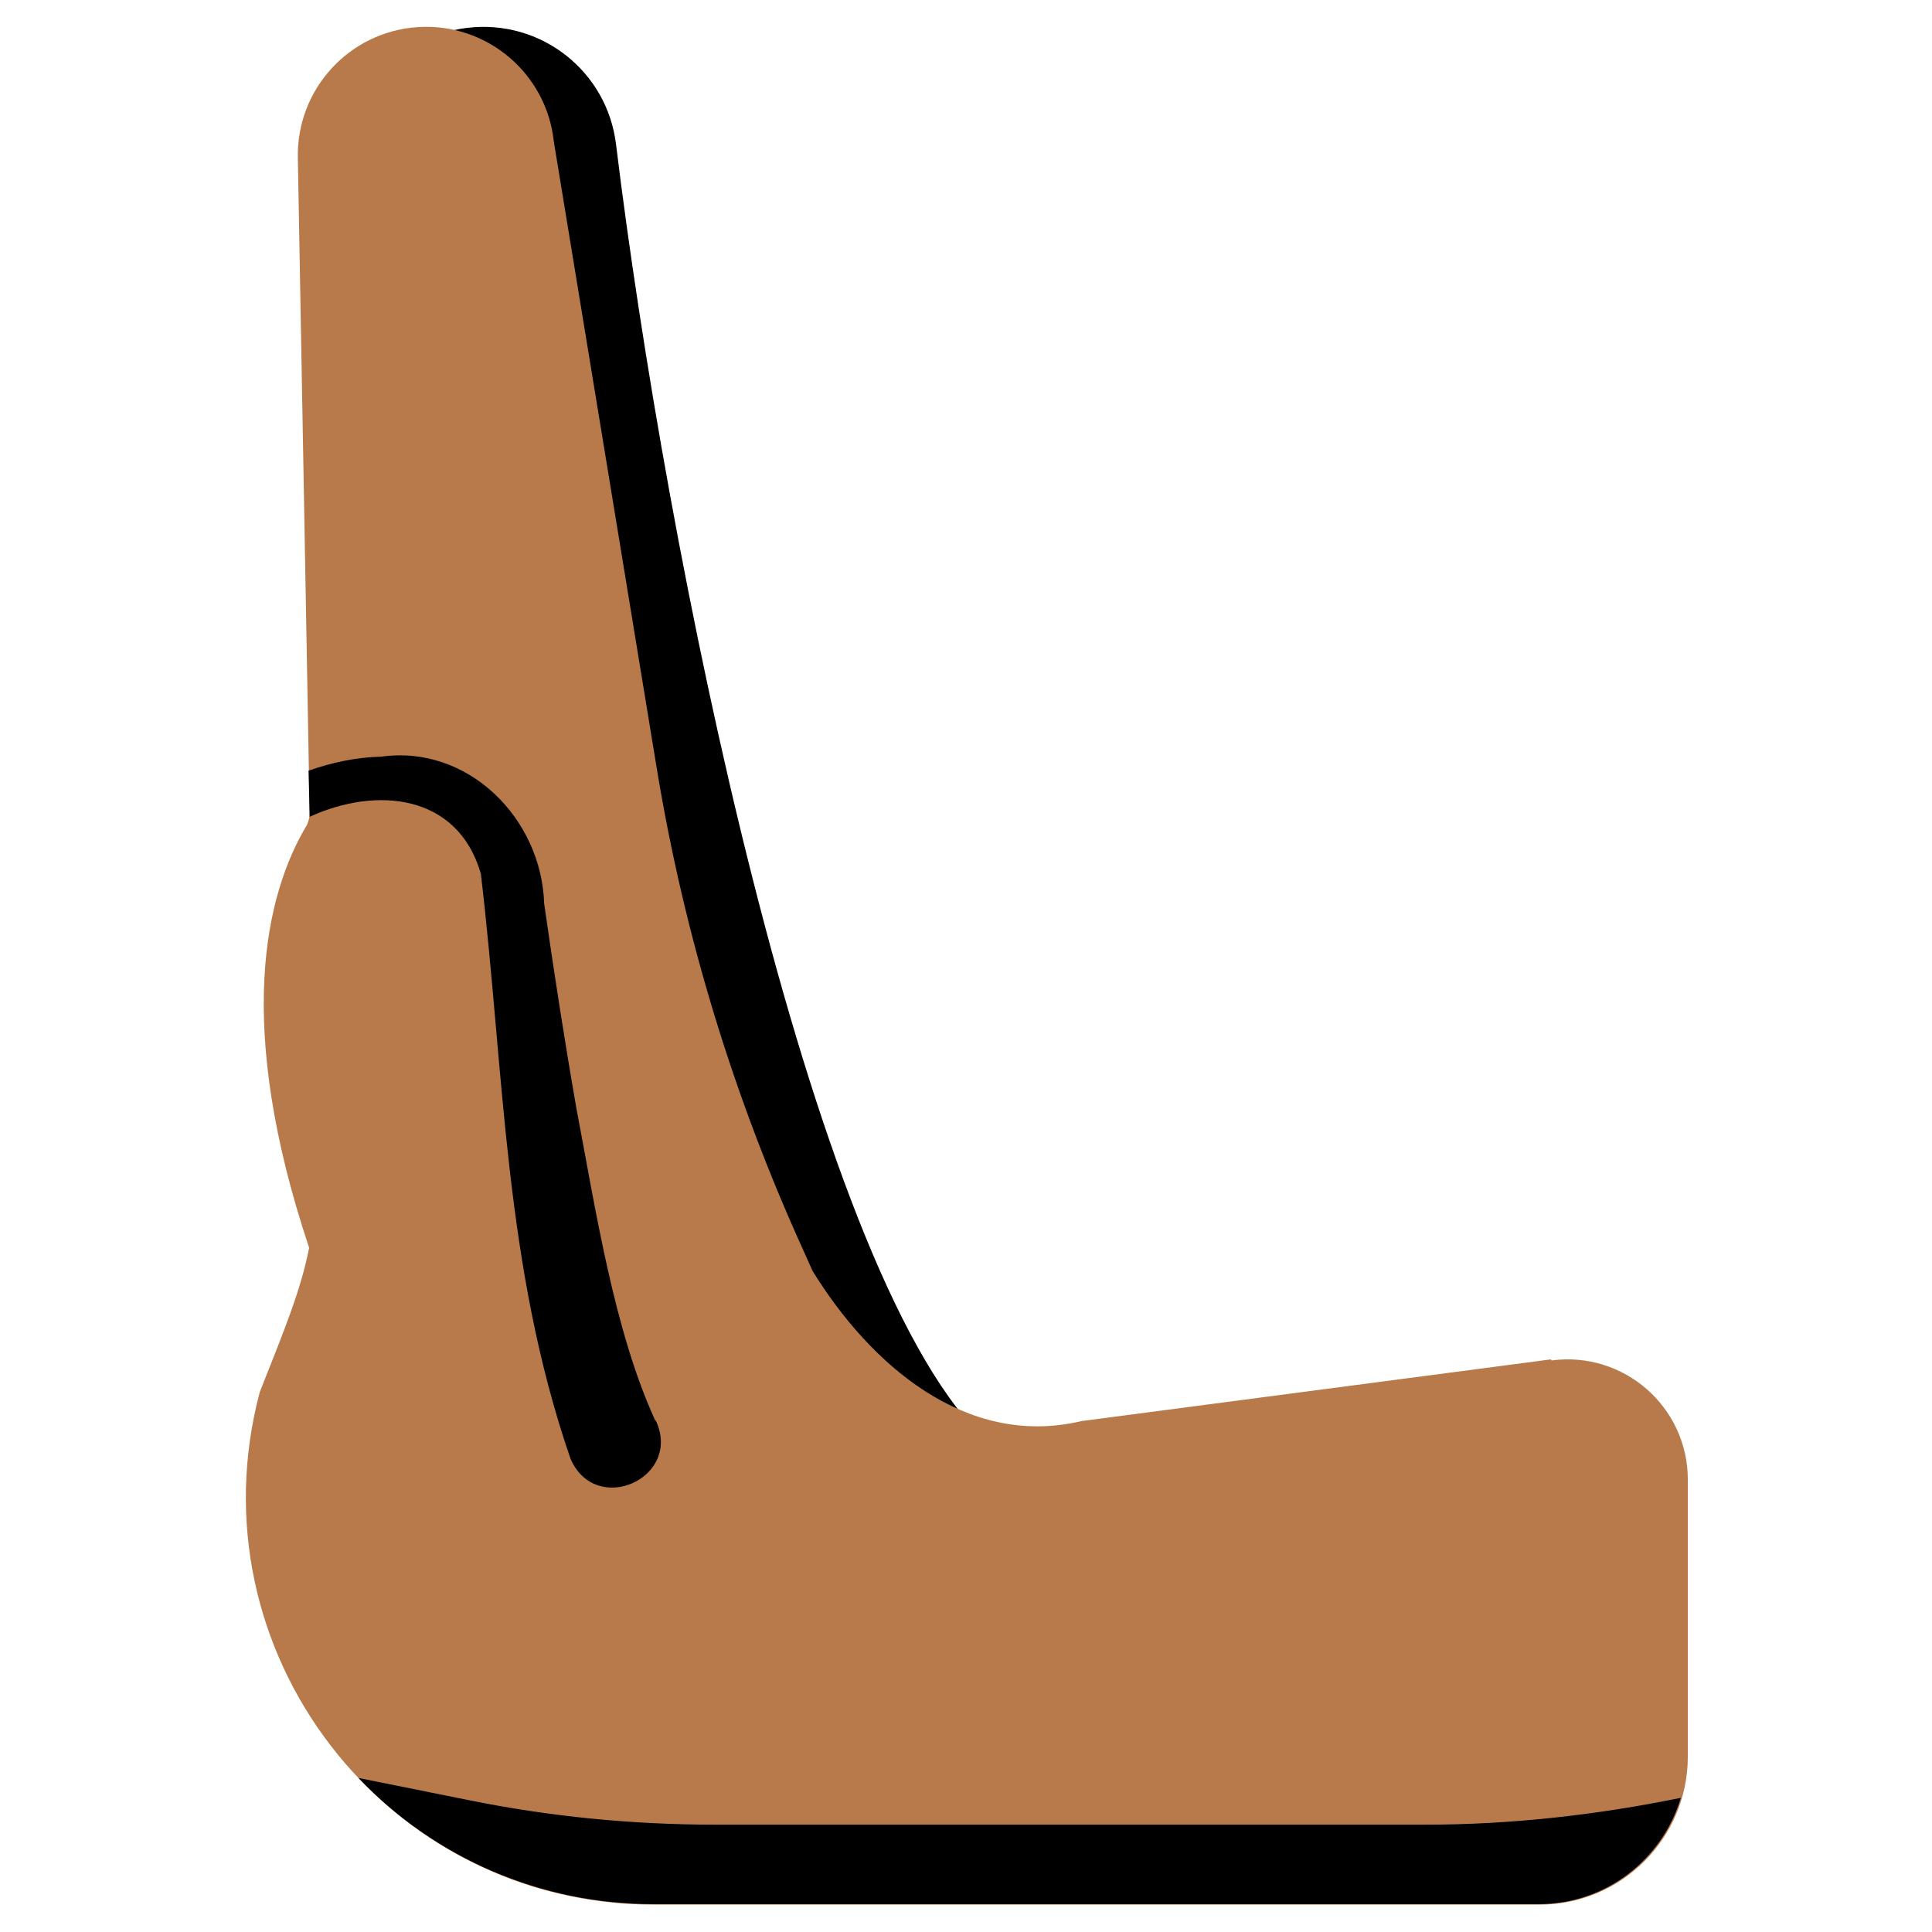
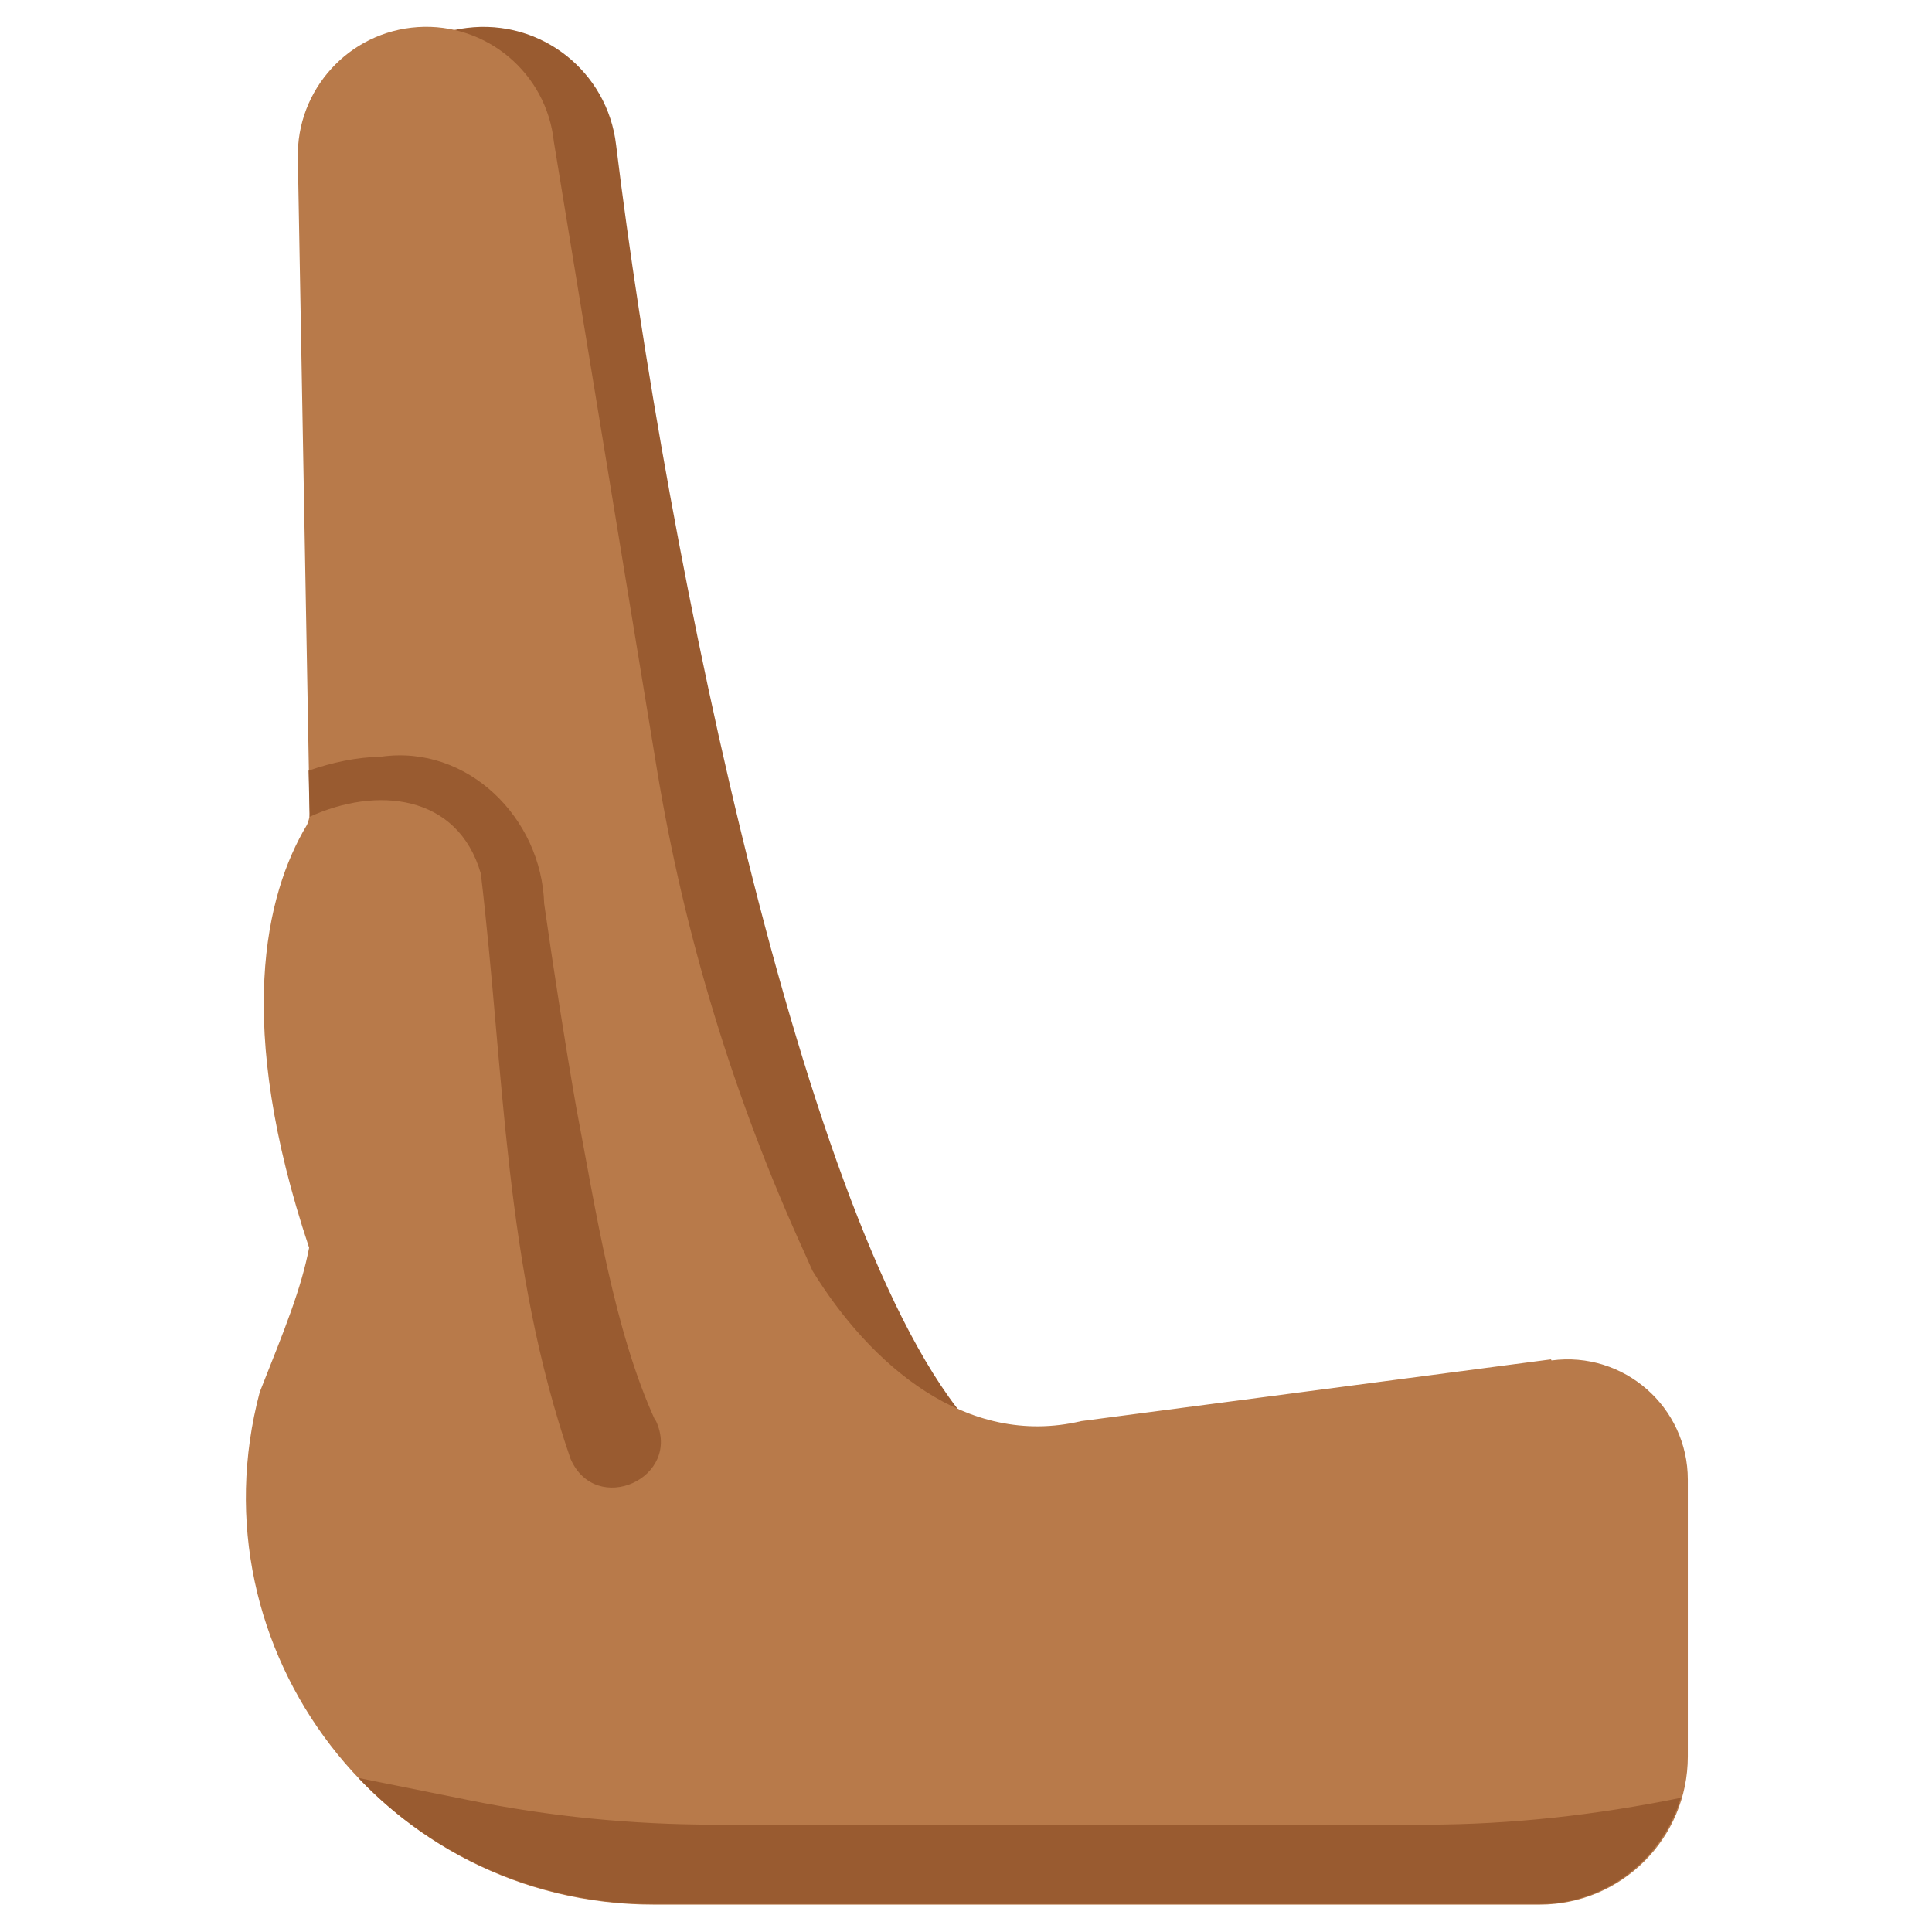
<svg xmlns="http://www.w3.org/2000/svg" viewBox="0 0 36 36">
-   <path d="M16.5 31c-.64 0-1.28-.24-1.77-.73C9.28 24.82 6.79 5.49 6.52 3.3 6.35 1.93 7.33.68 8.7.52c1.38-.17 2.62.81 2.78 2.18.93 7.6 3.59 20.84 6.79 24.04a2.499 2.499 0 0 1-1.77 4.27Z" class="cls-1" />
+   <path fill="#995b30" d="M16.5 31c-.64 0-1.28-.24-1.77-.73C9.28 24.82 6.79 5.49 6.52 3.3 6.35 1.93 7.33.68 8.7.52c1.38-.17 2.62.81 2.78 2.18.93 7.6 3.59 20.84 6.79 24.04a2.499 2.499 0 0 1-1.77 4.27Z" />
  <path fill="#b87a4a" d="m28.9 25.33-8.75 1.15c-2.15.51-3.94-1.06-5.01-2.8l-.17-.38c-1.3-2.86-2.22-5.87-2.73-8.97L10.32 2.64a2.392 2.392 0 0 0-4.77.31l.22 12.21c0 .07-.02.14-.05.21-.78 1.3-1.35 3.72.04 7.88-.15.77-.44 1.48-.92 2.69-1.28 4.82 2.35 9.55 7.34 9.55h16.51a2.76 2.76 0 0 0 2.76-2.76v-5.16c0-1.35-1.19-2.4-2.54-2.22Z" />
-   <path d="M12.21 26.47c-.77-1.68-1.11-3.93-1.47-5.82-.22-1.26-.42-2.55-.6-3.81-.05-1.6-1.43-2.97-3.04-2.74-.47.01-.92.11-1.35.26l.02.86c1.24-.57 2.76-.43 3.19 1.06.44 3.71.43 7.3 1.67 10.9.47 1.09 2.09.36 1.59-.71ZM26.55 34H13.33c-1.55 0-3.09-.15-4.61-.46l-2.04-.41a7.564 7.564 0 0 0 5.49 2.35h16.51c1.25 0 2.3-.84 2.64-1.98-1.57.32-3.16.5-4.76.5Z" class="cls-1" />
+   <path fill="#995b30" d="M12.21 26.47c-.77-1.68-1.11-3.93-1.47-5.82-.22-1.26-.42-2.55-.6-3.81-.05-1.6-1.43-2.97-3.04-2.74-.47.01-.92.11-1.35.26l.02.86c1.24-.57 2.76-.43 3.19 1.06.44 3.71.43 7.3 1.67 10.9.47 1.09 2.09.36 1.59-.71ZM26.55 34H13.33c-1.55 0-3.09-.15-4.61-.46l-2.04-.41a7.564 7.564 0 0 0 5.49 2.35h16.51c1.25 0 2.3-.84 2.64-1.98-1.57.32-3.16.5-4.76.5Z" />
</svg>
